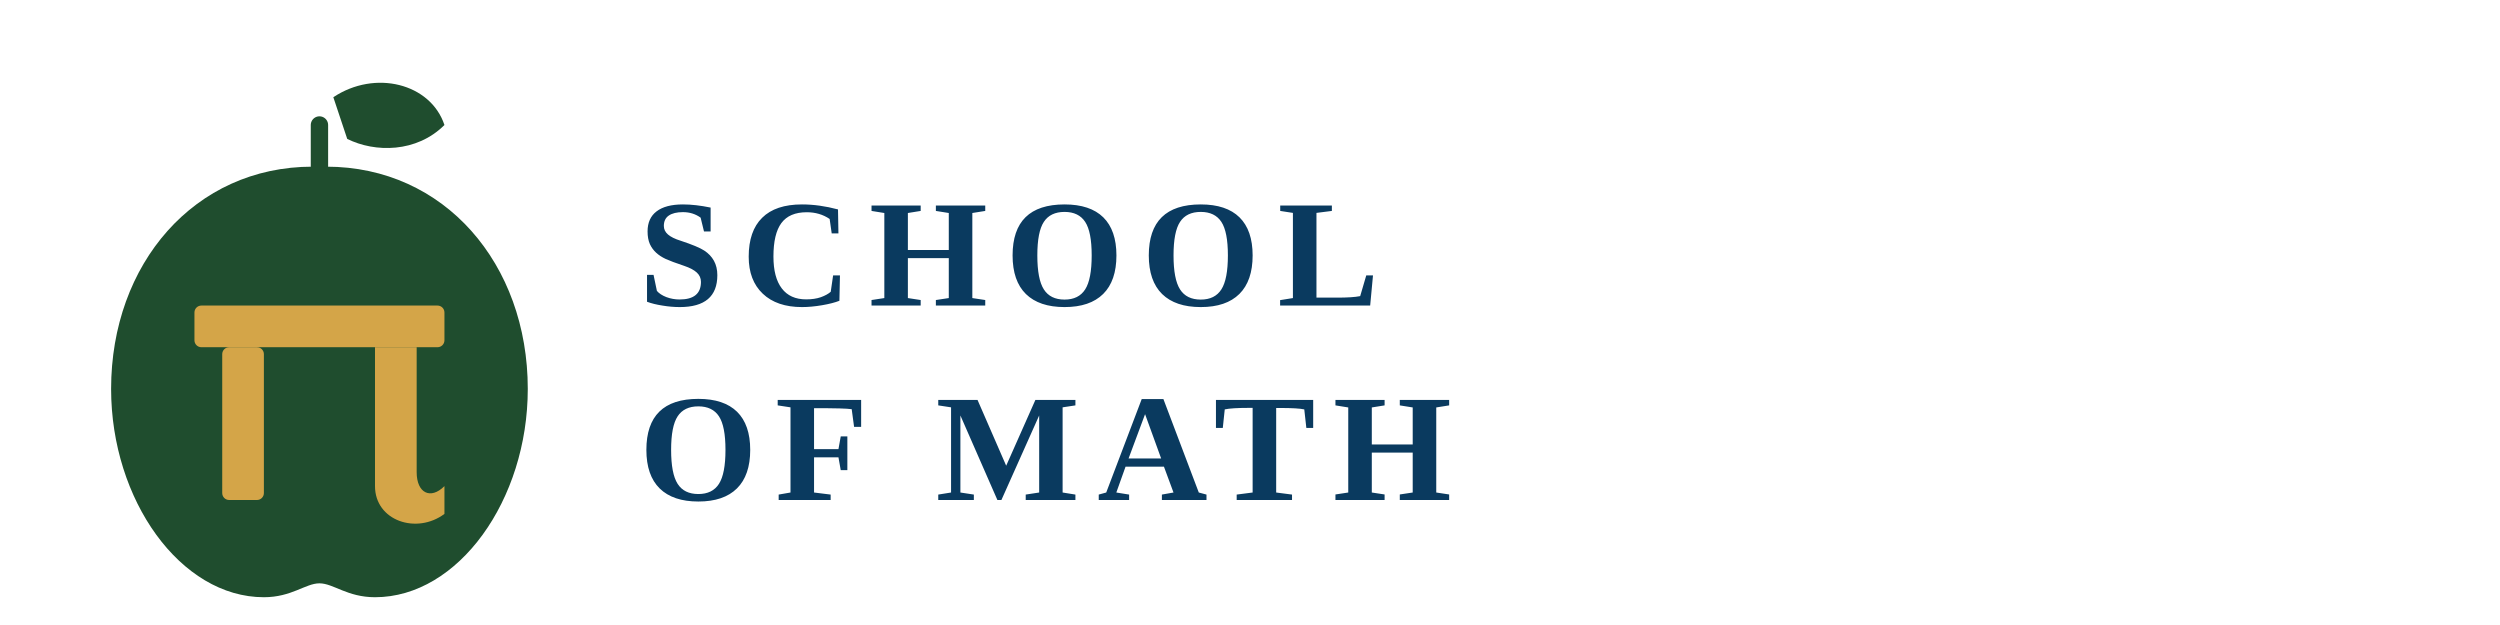
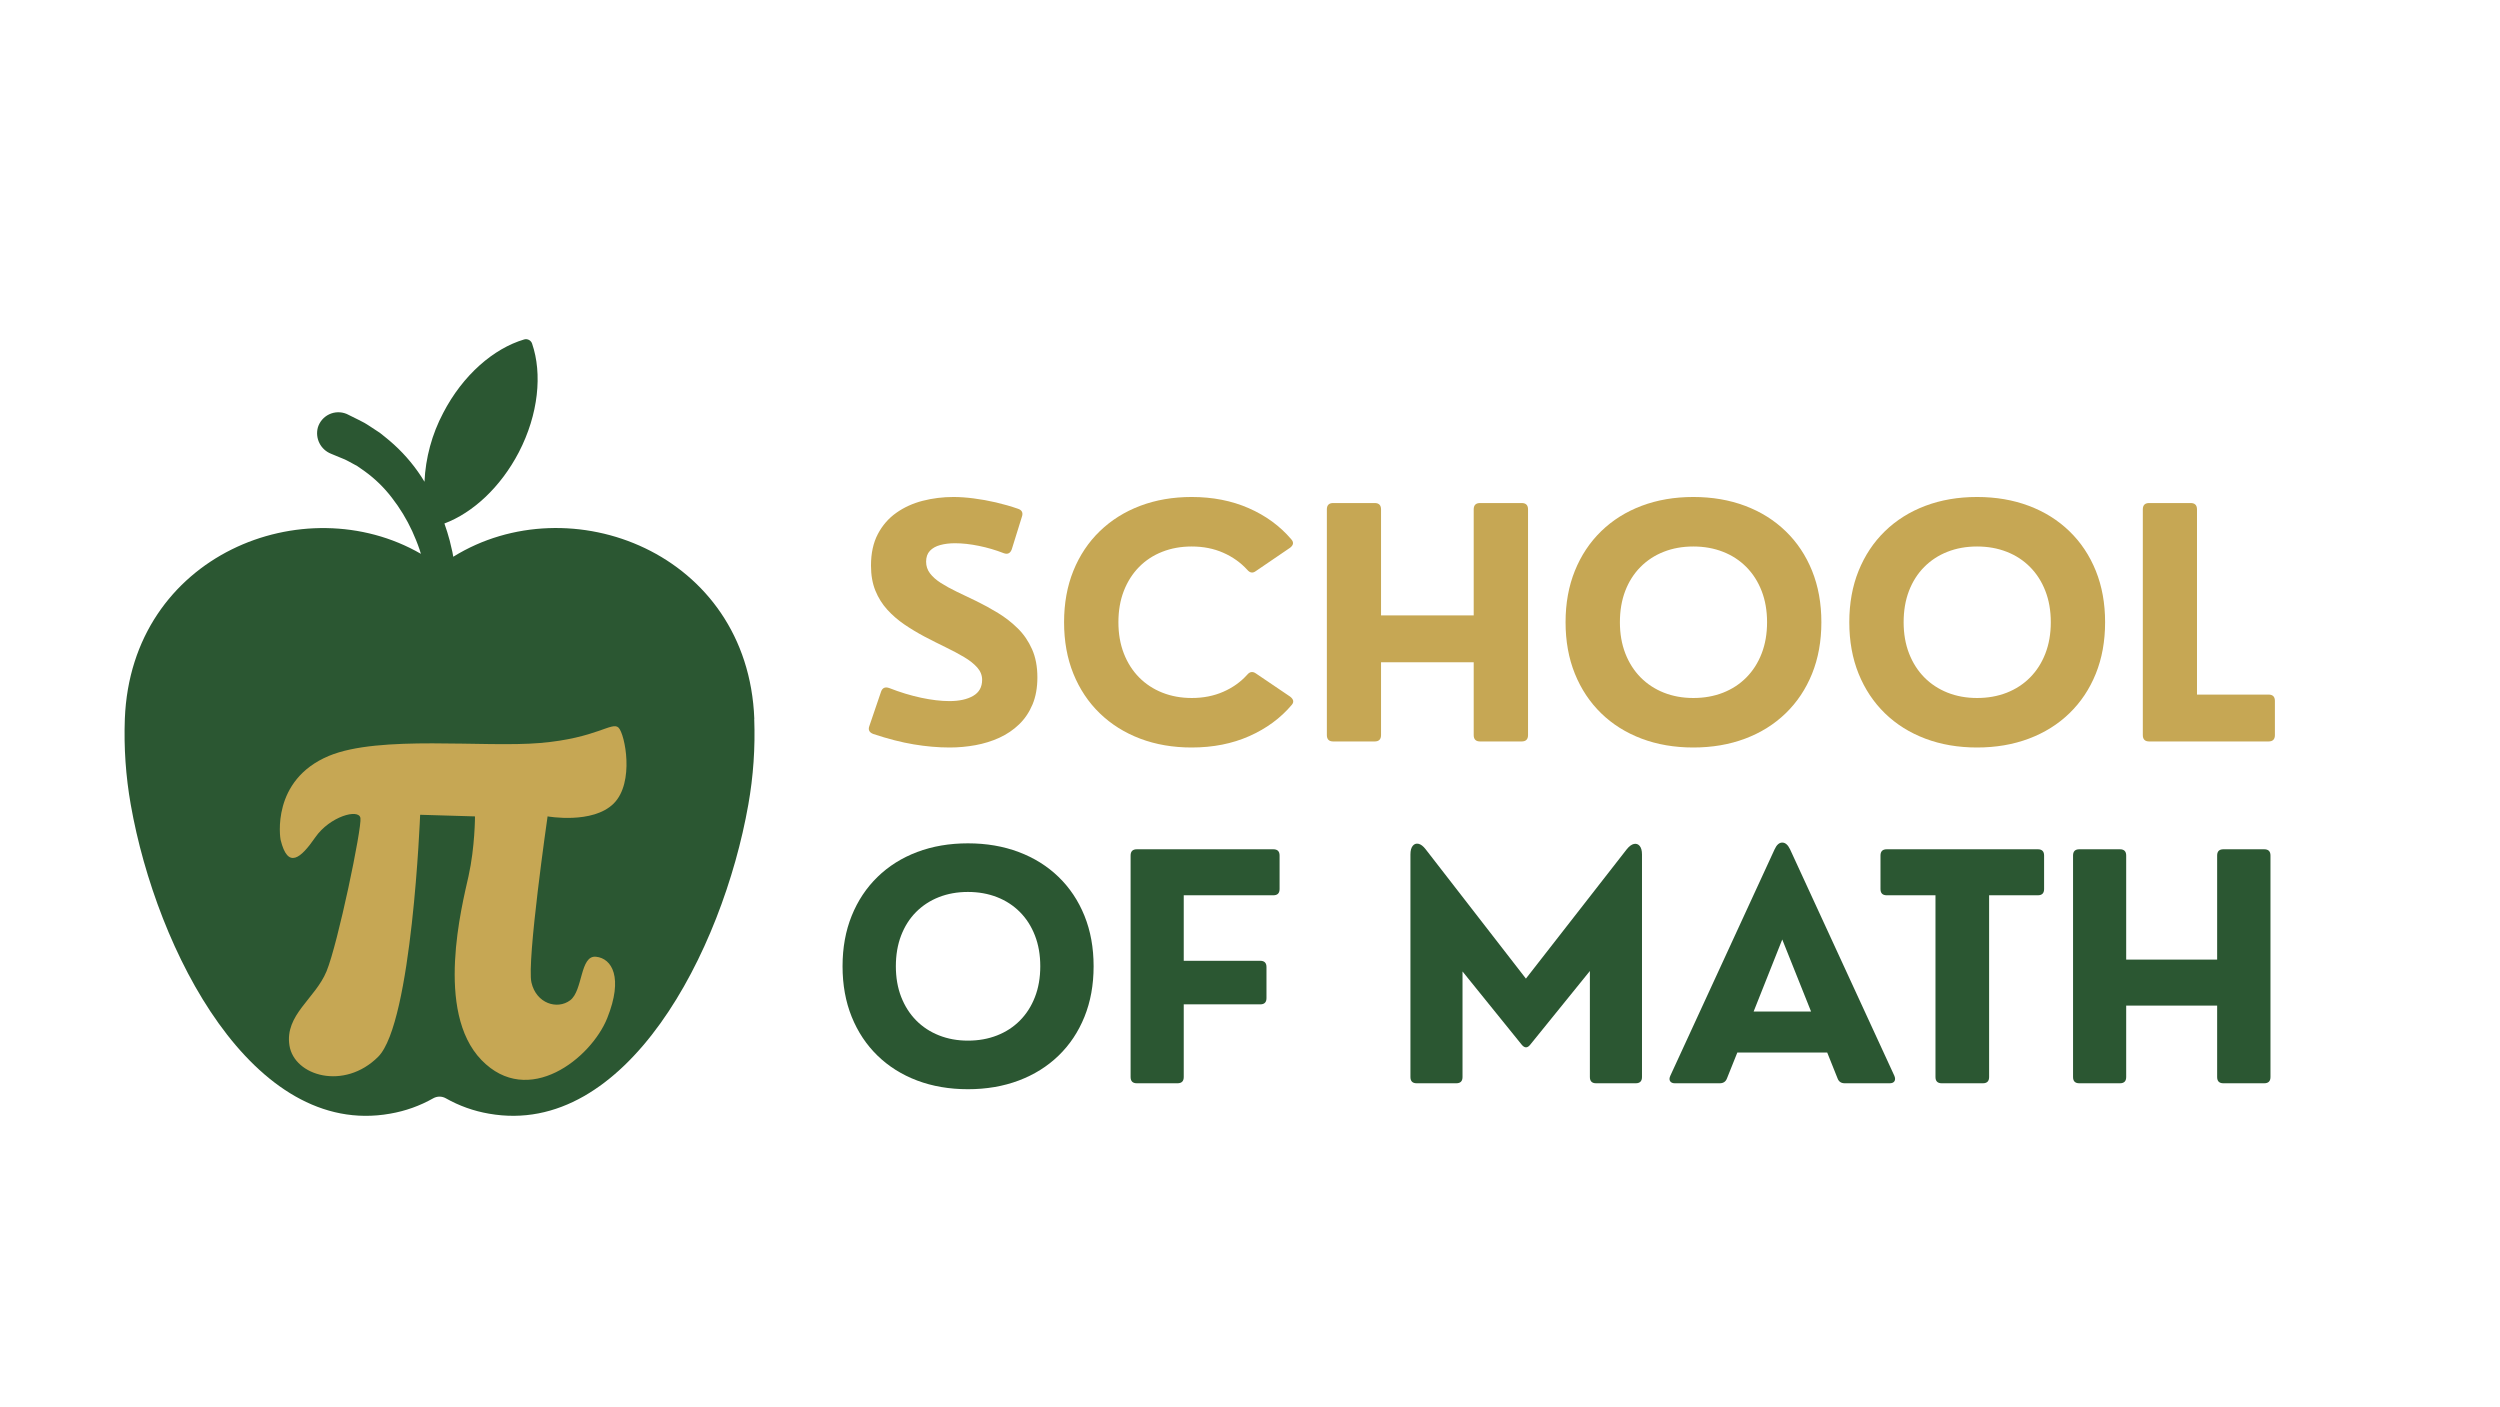
- <svg xmlns="http://www.w3.org/2000/svg" width="360" height="90" viewBox="0 0 360 90" role="img" aria-label="School of Math">
-   <g transform="translate(10,10)">
-     <path d="M 38 4 C 44 0, 52 2, 54 8 C 50 12, 44 12, 40 10 Z" fill="#1f4d2e" />
-     <path d="M 36 8 L 36 14" stroke="#1f4d2e" stroke-width="2.5" stroke-linecap="round" />
-     <path d="M 35 14 C 18 14, 6 28, 6 46 C 6 62, 16 76, 28 76 C 32 76, 34 74, 36 74 C 38 74, 40 76, 44 76 C 56 76, 66 62, 66 46 C 66 28, 54 14, 37 14 Z" fill="#1f4d2e" />
-     <g fill="#d4a548">
-       <rect x="18" y="34" width="36" height="6" rx="1" />
-       <rect x="22" y="40" width="6" height="22" rx="1" />
-       <path d="M 44 40 L 50 40 L 50 58 C 50 61, 52 62, 54 60 L 54 64 C 50 67, 44 65, 44 60 Z" />
+ <svg xmlns="http://www.w3.org/2000/svg" width="1920" viewBox="0 0 1440 810" height="1080" preserveAspectRatio="xMidYMid meet">
+   <defs>
+     <g />
+     <clipPath id="438af8e08a">
+       <path d="M 423 52 L 1302.359 52 L 1302.359 283 L 423 283 Z M 423 52 " clip-rule="nonzero" />
+     </clipPath>
+     <clipPath id="2b5ed9ace4">
+       <rect x="0" width="880" y="0" height="231" />
+     </clipPath>
+     <clipPath id="477e7329f7">
+       <path d="M 408 252 L 1253 252 L 1253 477.32 L 408 477.32 Z M 408 252 " clip-rule="nonzero" />
+     </clipPath>
+     <clipPath id="5390b72d0f">
+       <rect x="0" width="845" y="0" height="226" />
+     </clipPath>
+     <clipPath id="97ee0e9be4">
+       <rect x="0" width="1303" y="0" height="478" />
+     </clipPath>
+   </defs>
+   <g transform="matrix(1, 0, 0, 1, 69, 193)">
+     <g clip-path="url(#97ee0e9be4)">
+       <path fill="#2b5732" d="M 365.484 221.062 C 361.836 125.09 259.129 86.047 192.082 127.691 L 191.574 124.918 C 191.109 122.73 190.602 120.543 190.043 118.406 C 189.168 115.051 188.121 111.793 186.98 108.535 C 203.289 102.383 219.262 87.797 229.859 67.477 C 241.188 45.598 243.426 22.285 237.492 4.953 C 237.344 4.492 237.117 4.078 236.805 3.707 C 236.496 3.336 236.129 3.039 235.699 2.809 C 235.273 2.582 234.82 2.445 234.34 2.395 C 233.859 2.344 233.387 2.387 232.922 2.52 C 215.348 7.723 197.625 22.965 186.273 44.867 C 183.039 50.992 180.512 57.398 178.695 64.082 C 176.879 70.77 175.816 77.57 175.504 84.492 C 174.898 83.52 174.336 82.523 173.68 81.551 C 168.559 73.734 162.434 66.805 155.305 60.766 C 153.48 59.285 151.68 57.75 149.809 56.316 L 143.902 52.43 C 142.906 51.82 141.934 51.117 140.887 50.555 L 137.703 48.902 L 131.332 45.742 L 130.555 45.379 C 130.16 45.215 129.758 45.074 129.348 44.957 C 128.938 44.836 128.523 44.738 128.102 44.66 C 127.68 44.582 127.258 44.527 126.832 44.496 C 126.406 44.461 125.98 44.453 125.551 44.465 C 125.125 44.477 124.699 44.508 124.277 44.566 C 123.852 44.621 123.434 44.699 123.016 44.797 C 122.602 44.898 122.191 45.02 121.789 45.16 C 121.387 45.301 120.992 45.465 120.605 45.648 C 120.219 45.832 119.844 46.031 119.477 46.254 C 119.113 46.477 118.762 46.719 118.422 46.977 C 118.082 47.234 117.754 47.512 117.441 47.805 C 117.133 48.098 116.836 48.406 116.559 48.727 C 116.277 49.051 116.016 49.391 115.773 49.738 C 115.527 50.09 115.301 50.453 115.094 50.828 C 114.891 51.199 114.703 51.586 114.535 51.977 C 114.367 52.371 114.223 52.773 114.098 53.184 C 113.891 53.93 113.758 54.688 113.688 55.461 C 113.621 56.234 113.625 57.008 113.703 57.777 C 113.777 58.551 113.922 59.309 114.137 60.055 C 114.348 60.801 114.629 61.52 114.977 62.215 C 115.32 62.906 115.727 63.562 116.191 64.184 C 116.66 64.805 117.18 65.375 117.75 65.898 C 118.32 66.426 118.934 66.895 119.594 67.305 C 120.25 67.715 120.938 68.066 121.66 68.352 L 122.363 68.645 L 127.227 70.66 L 129.656 71.656 C 130.457 71.996 131.211 72.484 132.086 72.898 L 136.781 75.449 C 138.238 76.445 139.672 77.516 141.156 78.512 C 147.094 82.816 152.285 87.879 156.738 93.707 C 161.363 99.672 165.262 106.082 168.43 112.934 C 169.984 116.41 171.469 119.961 172.684 123.582 C 172.977 124.359 173.195 125.137 173.438 126.012 C 106.391 87.191 6.555 126.477 2.906 221.062 C 2.297 237.648 3.43 254.117 6.309 270.461 C 21.262 355.156 76.66 462.508 155.668 448.48 C 164.516 446.957 172.848 443.984 180.656 439.559 C 181.195 439.262 181.762 439.039 182.359 438.887 C 182.953 438.734 183.559 438.656 184.172 438.656 C 184.785 438.656 185.391 438.734 185.984 438.887 C 186.578 439.039 187.145 439.262 187.684 439.559 C 195.496 443.98 203.828 446.953 212.672 448.48 C 291.68 462.434 347.105 355.156 362.031 270.461 C 364.926 254.117 366.059 237.652 365.434 221.062 Z M 365.484 221.062 " fill-opacity="1" fill-rule="nonzero" />
+       <path fill="#c6a754" d="M 92.621 290.711 C 92.398 289.809 87.043 256.328 120.5 242.371 C 149.668 230.262 209.699 237.75 242.223 234.957 C 274.746 232.168 283.574 222.41 287.289 226.133 C 291.004 229.852 296.594 257.727 284.508 269.805 C 272.422 281.883 246.41 277.238 246.41 277.238 C 246.41 277.238 234.324 360.871 237.117 372.949 C 239.906 385.027 251.984 388.742 259.414 383.168 C 266.844 377.594 264.988 357.148 274.285 358.082 C 283.578 359.012 290.078 370.164 280.789 393.387 C 271.5 416.613 235.254 445.406 208.312 417.559 C 181.367 389.711 197.164 328.352 200.879 311.629 C 204.594 294.902 204.594 277.246 204.594 277.246 L 173 276.312 C 173 276.312 168.355 396.184 148.828 415.699 C 129.305 435.211 100.492 426.848 97.723 409.191 C 94.953 391.539 112.59 382.246 119.094 366.449 C 125.602 350.656 139.539 283.75 138.609 278.18 C 137.68 272.609 120.957 277.25 112.59 289.328 C 104.227 301.41 96.801 307.902 92.621 290.711 Z M 92.621 290.711 " fill-opacity="1" fill-rule="nonzero" />
+       <g clip-path="url(#438af8e08a)">
+         <g transform="matrix(1, 0, 0, 1, 423, 52)">
+           <g clip-path="url(#2b5ed9ace4)">
+             <g fill="#c6a754" fill-opacity="1">
+               <g transform="translate(0.126837, 182.0768)">
+                 <g>
+                   <path d="M 54.891 3.484 C 48.223 3.484 41.328 2.883 34.203 1.688 C 27.078 0.5 19.312 -1.492 10.906 -4.297 C 8.52 -5.18 7.773 -6.758 8.672 -9.031 L 15.375 -28.703 C 16.156 -30.91 17.734 -31.594 20.109 -30.75 C 26.316 -28.312 32.426 -26.453 38.438 -25.172 C 44.457 -23.891 49.883 -23.25 54.719 -23.25 C 60.383 -23.25 64.941 -24.242 68.391 -26.234 C 71.848 -28.234 73.578 -31.32 73.578 -35.5 C 73.578 -38.113 72.641 -40.477 70.766 -42.594 C 68.891 -44.719 66.367 -46.719 63.203 -48.594 C 60.047 -50.469 56.5 -52.359 52.562 -54.266 C 48.633 -56.172 44.613 -58.195 40.5 -60.344 C 36.445 -62.488 32.555 -64.828 28.828 -67.359 C 25.109 -69.898 21.801 -72.766 18.906 -75.953 C 16.02 -79.141 13.738 -82.801 12.062 -86.938 C 10.395 -91.082 9.562 -95.867 9.562 -101.297 C 9.562 -108.391 10.875 -114.438 13.5 -119.438 C 16.125 -124.445 19.672 -128.531 24.141 -131.688 C 28.609 -134.852 33.688 -137.164 39.375 -138.625 C 45.07 -140.082 50.961 -140.812 57.047 -140.812 C 60.617 -140.812 64.504 -140.539 68.703 -140 C 72.91 -139.469 77.188 -138.695 81.531 -137.688 C 85.883 -136.676 90.117 -135.457 94.234 -134.031 C 96.555 -133.25 97.301 -131.695 96.469 -129.375 L 90.656 -110.688 C 89.82 -108.363 88.273 -107.617 86.016 -108.453 C 81.422 -110.242 76.648 -111.645 71.703 -112.656 C 66.754 -113.664 62.164 -114.172 57.938 -114.172 C 54.832 -114.172 52.016 -113.828 49.484 -113.141 C 46.953 -112.461 44.957 -111.348 43.5 -109.797 C 42.039 -108.242 41.312 -106.156 41.312 -103.531 C 41.312 -101.031 42.055 -98.797 43.547 -96.828 C 45.035 -94.859 47.102 -93.023 49.75 -91.328 C 52.406 -89.629 55.488 -87.93 59 -86.234 C 62.52 -84.535 66.281 -82.734 70.281 -80.828 C 74.445 -78.797 78.602 -76.516 82.75 -73.984 C 86.895 -71.453 90.68 -68.5 94.109 -65.125 C 97.535 -61.758 100.273 -57.766 102.328 -53.141 C 104.379 -48.523 105.406 -43.117 105.406 -36.922 C 105.406 -30.961 104.469 -25.75 102.594 -21.281 C 100.719 -16.812 98.141 -12.992 94.859 -9.828 C 91.586 -6.672 87.805 -4.109 83.516 -2.141 C 79.223 -0.18 74.629 1.242 69.734 2.141 C 64.848 3.035 59.898 3.484 54.891 3.484 Z M 54.891 3.484 " />
+                 </g>
+               </g>
+             </g>
+             <g fill="#c6a754" fill-opacity="1">
+               <g transform="translate(112.9532, 182.0768)">
+                 <g>
+                   <path d="M 81.453 3.484 C 70.66 3.484 60.781 1.785 51.812 -1.609 C 42.844 -5.004 35.078 -9.875 28.516 -16.219 C 21.961 -22.57 16.895 -30.172 13.312 -39.016 C 9.738 -47.867 7.953 -57.754 7.953 -68.672 C 7.953 -79.578 9.738 -89.453 13.312 -98.297 C 16.895 -107.148 21.961 -114.75 28.516 -121.094 C 35.078 -127.445 42.844 -132.32 51.812 -135.719 C 60.781 -139.113 70.66 -140.812 81.453 -140.812 C 93.547 -140.812 104.492 -138.664 114.297 -134.375 C 124.109 -130.082 132.266 -124.125 138.766 -116.5 C 140.367 -114.77 140.16 -113.129 138.141 -111.578 L 118.469 -98.172 C 116.676 -96.797 115.004 -97.035 113.453 -98.891 C 109.641 -103.055 105.02 -106.332 99.594 -108.719 C 94.176 -111.102 88.129 -112.297 81.453 -112.297 C 75.316 -112.297 69.672 -111.281 64.516 -109.25 C 59.359 -107.227 54.898 -104.305 51.141 -100.484 C 47.391 -96.672 44.469 -92.082 42.375 -86.719 C 40.289 -81.363 39.25 -75.348 39.25 -68.672 C 39.25 -62.047 40.289 -56.051 42.375 -50.688 C 44.469 -45.32 47.391 -40.734 51.141 -36.922 C 54.898 -33.109 59.367 -30.172 64.547 -28.109 C 69.734 -26.055 75.398 -25.031 81.547 -25.031 C 88.16 -25.031 94.191 -26.223 99.641 -28.609 C 105.098 -30.992 109.703 -34.273 113.453 -38.453 C 114.941 -40.234 116.613 -40.469 118.469 -39.156 L 138.141 -25.844 C 140.16 -24.289 140.488 -22.707 139.125 -21.094 C 132.688 -13.469 124.535 -7.461 114.672 -3.078 C 104.805 1.297 93.734 3.484 81.453 3.484 Z M 81.453 3.484 " />
+                 </g>
+               </g>
+             </g>
+             <g fill="#c6a754" fill-opacity="1">
+               <g transform="translate(258.6799, 182.0768)">
+                 <g>
+                   <path d="M 41.125 0 L 17.25 0 C 14.812 0 13.594 -1.223 13.594 -3.672 L 13.594 -133.672 C 13.594 -136.109 14.812 -137.328 17.25 -137.328 L 41.125 -137.328 C 43.57 -137.328 44.797 -136.109 44.797 -133.672 L 44.797 -72.594 L 98.172 -72.594 L 98.172 -133.672 C 98.172 -136.109 99.395 -137.328 101.844 -137.328 L 125.797 -137.328 C 128.242 -137.328 129.469 -136.109 129.469 -133.672 L 129.469 -3.672 C 129.469 -1.223 128.242 0 125.797 0 L 101.844 0 C 99.395 0 98.172 -1.223 98.172 -3.672 L 98.172 -45.594 L 44.797 -45.594 L 44.797 -3.672 C 44.797 -1.223 43.57 0 41.125 0 Z M 41.125 0 " />
+                 </g>
+               </g>
+             </g>
+             <g fill="#c6a754" fill-opacity="1">
+               <g transform="translate(401.8138, 182.0768)">
+                 <g>
+                   <path d="M 81.547 3.484 C 70.691 3.484 60.766 1.785 51.766 -1.609 C 42.766 -5.004 35 -9.875 28.469 -16.219 C 21.945 -22.57 16.895 -30.172 13.312 -39.016 C 9.738 -47.867 7.953 -57.754 7.953 -68.672 C 7.953 -79.578 9.738 -89.453 13.312 -98.297 C 16.895 -107.148 21.945 -114.75 28.469 -121.094 C 35 -127.445 42.766 -132.32 51.766 -135.719 C 60.766 -139.113 70.691 -140.812 81.547 -140.812 C 92.391 -140.812 102.328 -139.113 111.359 -135.719 C 120.391 -132.32 128.18 -127.445 134.734 -121.094 C 141.297 -114.75 146.363 -107.148 149.938 -98.297 C 153.508 -89.453 155.297 -79.578 155.297 -68.672 C 155.297 -57.754 153.508 -47.867 149.938 -39.016 C 146.363 -30.172 141.297 -22.57 134.734 -16.219 C 128.18 -9.875 120.391 -5.004 111.359 -1.609 C 102.328 1.785 92.391 3.484 81.547 3.484 Z M 81.547 -25.031 C 87.742 -25.031 93.43 -26.039 98.609 -28.062 C 103.797 -30.094 108.281 -33.016 112.062 -36.828 C 115.852 -40.648 118.789 -45.242 120.875 -50.609 C 122.969 -55.973 124.016 -61.992 124.016 -68.672 C 124.016 -75.348 122.969 -81.363 120.875 -86.719 C 118.789 -92.082 115.852 -96.672 112.062 -100.484 C 108.281 -104.305 103.797 -107.227 98.609 -109.25 C 93.43 -111.281 87.742 -112.297 81.547 -112.297 C 75.348 -112.297 69.672 -111.281 64.516 -109.25 C 59.359 -107.227 54.883 -104.305 51.094 -100.484 C 47.312 -96.672 44.391 -92.082 42.328 -86.719 C 40.273 -81.363 39.25 -75.348 39.25 -68.672 C 39.25 -62.047 40.289 -56.051 42.375 -50.688 C 44.469 -45.32 47.391 -40.734 51.141 -36.922 C 54.898 -33.109 59.367 -30.172 64.547 -28.109 C 69.734 -26.055 75.398 -25.031 81.547 -25.031 Z M 81.547 -25.031 " />
+                 </g>
+               </g>
+             </g>
+             <g fill="#c6a754" fill-opacity="1">
+               <g transform="translate(565.2422, 182.0768)">
+                 <g>
+                   <path d="M 81.547 3.484 C 70.691 3.484 60.766 1.785 51.766 -1.609 C 42.766 -5.004 35 -9.875 28.469 -16.219 C 21.945 -22.57 16.895 -30.172 13.312 -39.016 C 9.738 -47.867 7.953 -57.754 7.953 -68.672 C 7.953 -79.578 9.738 -89.453 13.312 -98.297 C 16.895 -107.148 21.945 -114.75 28.469 -121.094 C 35 -127.445 42.766 -132.32 51.766 -135.719 C 60.766 -139.113 70.691 -140.812 81.547 -140.812 C 92.391 -140.812 102.328 -139.113 111.359 -135.719 C 120.391 -132.32 128.18 -127.445 134.734 -121.094 C 141.297 -114.75 146.363 -107.148 149.938 -98.297 C 153.508 -89.453 155.297 -79.578 155.297 -68.672 C 155.297 -57.754 153.508 -47.867 149.938 -39.016 C 146.363 -30.172 141.297 -22.57 134.734 -16.219 C 128.18 -9.875 120.391 -5.004 111.359 -1.609 C 102.328 1.785 92.391 3.484 81.547 3.484 Z M 81.547 -25.031 C 87.742 -25.031 93.43 -26.039 98.609 -28.062 C 103.797 -30.094 108.281 -33.016 112.062 -36.828 C 115.852 -40.648 118.789 -45.242 120.875 -50.609 C 122.969 -55.973 124.016 -61.992 124.016 -68.672 C 124.016 -75.348 122.969 -81.363 120.875 -86.719 C 118.789 -92.082 115.852 -96.672 112.062 -100.484 C 108.281 -104.305 103.797 -107.227 98.609 -109.25 C 93.43 -111.281 87.742 -112.297 81.547 -112.297 C 75.348 -112.297 69.672 -111.281 64.516 -109.25 C 59.359 -107.227 54.883 -104.305 51.094 -100.484 C 47.312 -96.672 44.391 -92.082 42.328 -86.719 C 40.273 -81.363 39.25 -75.348 39.25 -68.672 C 39.25 -62.047 40.289 -56.051 42.375 -50.688 C 44.469 -45.32 47.391 -40.734 51.141 -36.922 C 54.898 -33.109 59.367 -30.172 64.547 -28.109 C 69.734 -26.055 75.398 -25.031 81.547 -25.031 Z M 81.547 -25.031 " />
+                 </g>
+               </g>
+             </g>
+             <g fill="#c6a754" fill-opacity="1">
+               <g transform="translate(728.6707, 182.0768)">
+                 <g>
+                   <path d="M 86.016 0 L 17.25 0 C 14.812 0 13.594 -1.223 13.594 -3.672 L 13.594 -133.672 C 13.594 -136.109 14.812 -137.328 17.25 -137.328 L 41.125 -137.328 C 43.57 -137.328 44.797 -136.109 44.797 -133.672 L 44.797 -27 L 86.016 -27 C 88.453 -27 89.672 -25.773 89.672 -23.328 L 89.672 -3.672 C 89.672 -1.223 88.453 0 86.016 0 Z M 86.016 0 " />
+                 </g>
+               </g>
+             </g>
+             <g fill="#c6a754" fill-opacity="1">
+               <g transform="translate(821.746, 182.0768)">
+                 <g />
+               </g>
+             </g>
+           </g>
+         </g>
+       </g>
+       <g clip-path="url(#477e7329f7)">
+         <g transform="matrix(1, 0, 0, 1, 408, 252)">
+           <g clip-path="url(#5390b72d0f)">
+             <g fill="#2b5732" fill-opacity="1">
+               <g transform="translate(0.497246, 178.9654)">
+                 <g>
+                   <path d="M 80.031 3.422 C 69.375 3.422 59.629 1.754 50.797 -1.578 C 41.973 -4.91 34.359 -9.691 27.953 -15.922 C 21.547 -22.148 16.586 -29.609 13.078 -38.297 C 9.566 -46.984 7.812 -56.68 7.812 -67.391 C 7.812 -78.098 9.566 -87.789 13.078 -96.469 C 16.586 -105.156 21.547 -112.613 27.953 -118.844 C 34.359 -125.082 41.973 -129.867 50.797 -133.203 C 59.629 -136.535 69.375 -138.203 80.031 -138.203 C 90.676 -138.203 100.426 -136.535 109.281 -133.203 C 118.145 -129.867 125.797 -125.082 132.234 -118.844 C 138.672 -112.613 143.645 -105.156 147.156 -96.469 C 150.664 -87.789 152.422 -78.098 152.422 -67.391 C 152.422 -56.68 150.664 -46.984 147.156 -38.297 C 143.645 -29.609 138.672 -22.148 132.234 -15.922 C 125.797 -9.691 118.145 -4.91 109.281 -1.578 C 100.426 1.754 90.676 3.422 80.031 3.422 Z M 80.031 -24.562 C 86.113 -24.562 91.695 -25.555 96.781 -27.547 C 101.875 -29.535 106.273 -32.398 109.984 -36.141 C 113.703 -39.891 116.582 -44.395 118.625 -49.656 C 120.676 -54.926 121.703 -60.836 121.703 -67.391 C 121.703 -73.941 120.676 -79.848 118.625 -85.109 C 116.582 -90.379 113.703 -94.883 109.984 -98.625 C 106.273 -102.363 101.875 -105.227 96.781 -107.219 C 91.695 -109.207 86.113 -110.203 80.031 -110.203 C 73.945 -110.203 68.375 -109.207 63.312 -107.219 C 58.25 -105.227 53.859 -102.363 50.141 -98.625 C 46.43 -94.883 43.566 -90.379 41.547 -85.109 C 39.523 -79.848 38.516 -73.941 38.516 -67.391 C 38.516 -60.898 39.535 -55.02 41.578 -49.75 C 43.629 -44.488 46.5 -39.984 50.188 -36.234 C 53.875 -32.492 58.258 -29.613 63.344 -27.594 C 68.438 -25.57 74 -24.562 80.031 -24.562 Z M 80.031 -24.562 " />
+                 </g>
+               </g>
+             </g>
+             <g fill="#2b5732" fill-opacity="1">
+               <g transform="translate(160.883, 178.9654)">
+                 <g>
+                   <path d="M 40.359 0 L 16.938 0 C 14.539 0 13.344 -1.195 13.344 -3.594 L 13.344 -131.188 C 13.344 -133.582 14.539 -134.781 16.938 -134.781 L 95.562 -134.781 C 97.957 -134.781 99.156 -133.582 99.156 -131.188 L 99.156 -111.875 C 99.156 -109.477 97.957 -108.281 95.562 -108.281 L 43.953 -108.281 L 43.953 -70.547 L 88.016 -70.547 C 90.41 -70.547 91.609 -69.348 91.609 -66.953 L 91.609 -49.047 C 91.609 -46.648 90.41 -45.453 88.016 -45.453 L 43.953 -45.453 L 43.953 -3.594 C 43.953 -1.195 42.754 0 40.359 0 Z M 40.359 0 " />
+                 </g>
+               </g>
+             </g>
+             <g fill="#2b5732" fill-opacity="1">
+               <g transform="translate(266.0934, 178.9654)">
+                 <g />
+               </g>
+             </g>
+             <g fill="#2b5732" fill-opacity="1">
+               <g transform="translate(321.895, 178.9654)">
+                 <g>
+                   <path d="M 39.922 0 L 17.109 0 C 14.711 0 13.516 -1.195 13.516 -3.594 L 13.516 -131.797 C 13.516 -134.016 13.953 -135.664 14.828 -136.75 C 15.703 -137.832 16.812 -138.227 18.156 -137.938 C 19.508 -137.645 20.883 -136.594 22.281 -134.781 L 80.031 -60.281 L 138.109 -134.781 C 139.516 -136.531 140.891 -137.551 142.234 -137.844 C 143.578 -138.133 144.688 -137.754 145.562 -136.703 C 146.445 -135.648 146.891 -134.016 146.891 -131.797 L 146.891 -3.594 C 146.891 -1.195 145.688 0 143.281 0 L 120.469 0 C 118.07 0 116.875 -1.195 116.875 -3.594 L 116.875 -64.672 L 82.562 -22.281 C 80.926 -20.176 79.258 -20.176 77.562 -22.281 L 43.516 -64.406 L 43.516 -3.594 C 43.516 -1.195 42.316 0 39.922 0 Z M 39.922 0 " />
+                 </g>
+               </g>
+             </g>
+             <g fill="#2b5732" fill-opacity="1">
+               <g transform="translate(482.2808, 178.9654)">
+                 <g>
+                   <path d="M 71.781 -134.781 L 131.875 -4.297 C 132.406 -3.016 132.422 -1.977 131.922 -1.188 C 131.43 -0.395 130.508 0 129.156 0 L 103.281 0 C 101.227 0 99.852 -0.938 99.156 -2.812 L 93.188 -17.719 L 41.422 -17.719 L 35.453 -2.812 C 34.742 -0.938 33.367 0 31.328 0 L 5.438 0 C 4.156 0 3.25 -0.395 2.719 -1.188 C 2.195 -1.977 2.227 -3.016 2.812 -4.297 L 62.906 -134.781 C 64.082 -137.352 65.547 -138.641 67.297 -138.641 C 69.055 -138.641 70.551 -137.352 71.781 -134.781 Z M 67.297 -82.828 L 50.812 -41.328 L 83.891 -41.328 Z M 67.297 -82.828 " />
+                 </g>
+               </g>
+             </g>
+             <g fill="#2b5732" fill-opacity="1">
+               <g transform="translate(603.0079, 178.9654)">
+                 <g>
+                   <path d="M 62.125 0 L 38.438 0 C 36.031 0 34.828 -1.195 34.828 -3.594 L 34.828 -108.281 L 6.75 -108.281 C 4.352 -108.281 3.156 -109.477 3.156 -111.875 L 3.156 -131.188 C 3.156 -133.582 4.352 -134.781 6.75 -134.781 L 93.797 -134.781 C 96.191 -134.781 97.391 -133.582 97.391 -131.188 L 97.391 -111.875 C 97.391 -109.477 96.191 -108.281 93.797 -108.281 L 65.719 -108.281 L 65.719 -3.594 C 65.719 -1.195 64.52 0 62.125 0 Z M 62.125 0 " />
+                 </g>
+               </g>
+             </g>
+             <g fill="#2b5732" fill-opacity="1">
+               <g transform="translate(703.7315, 178.9654)">
+                 <g>
+                   <path d="M 40.359 0 L 16.938 0 C 14.539 0 13.344 -1.195 13.344 -3.594 L 13.344 -131.188 C 13.344 -133.582 14.539 -134.781 16.938 -134.781 L 40.359 -134.781 C 42.754 -134.781 43.953 -133.582 43.953 -131.188 L 43.953 -71.25 L 96.344 -71.25 L 96.344 -131.188 C 96.344 -133.582 97.539 -134.781 99.938 -134.781 L 123.453 -134.781 C 125.859 -134.781 127.062 -133.582 127.062 -131.188 L 127.062 -3.594 C 127.062 -1.195 125.859 0 123.453 0 L 99.938 0 C 97.539 0 96.344 -1.195 96.344 -3.594 L 96.344 -44.75 L 43.953 -44.75 L 43.953 -3.594 C 43.953 -1.195 42.754 0 40.359 0 Z M 40.359 0 " />
+                 </g>
+               </g>
+             </g>
+           </g>
+         </g>
+       </g>
    </g>
  </g>
-   <g font-family="Georgia, 'Times New Roman', serif" fill="#0a3a5f">
-     <text x="92" y="44" font-size="22" font-weight="700" letter-spacing="2.5">SCHOOL</text>
-     <text x="92" y="72" font-size="22" font-weight="700" letter-spacing="2.5">OF MATH</text>
-   </g>
</svg>
